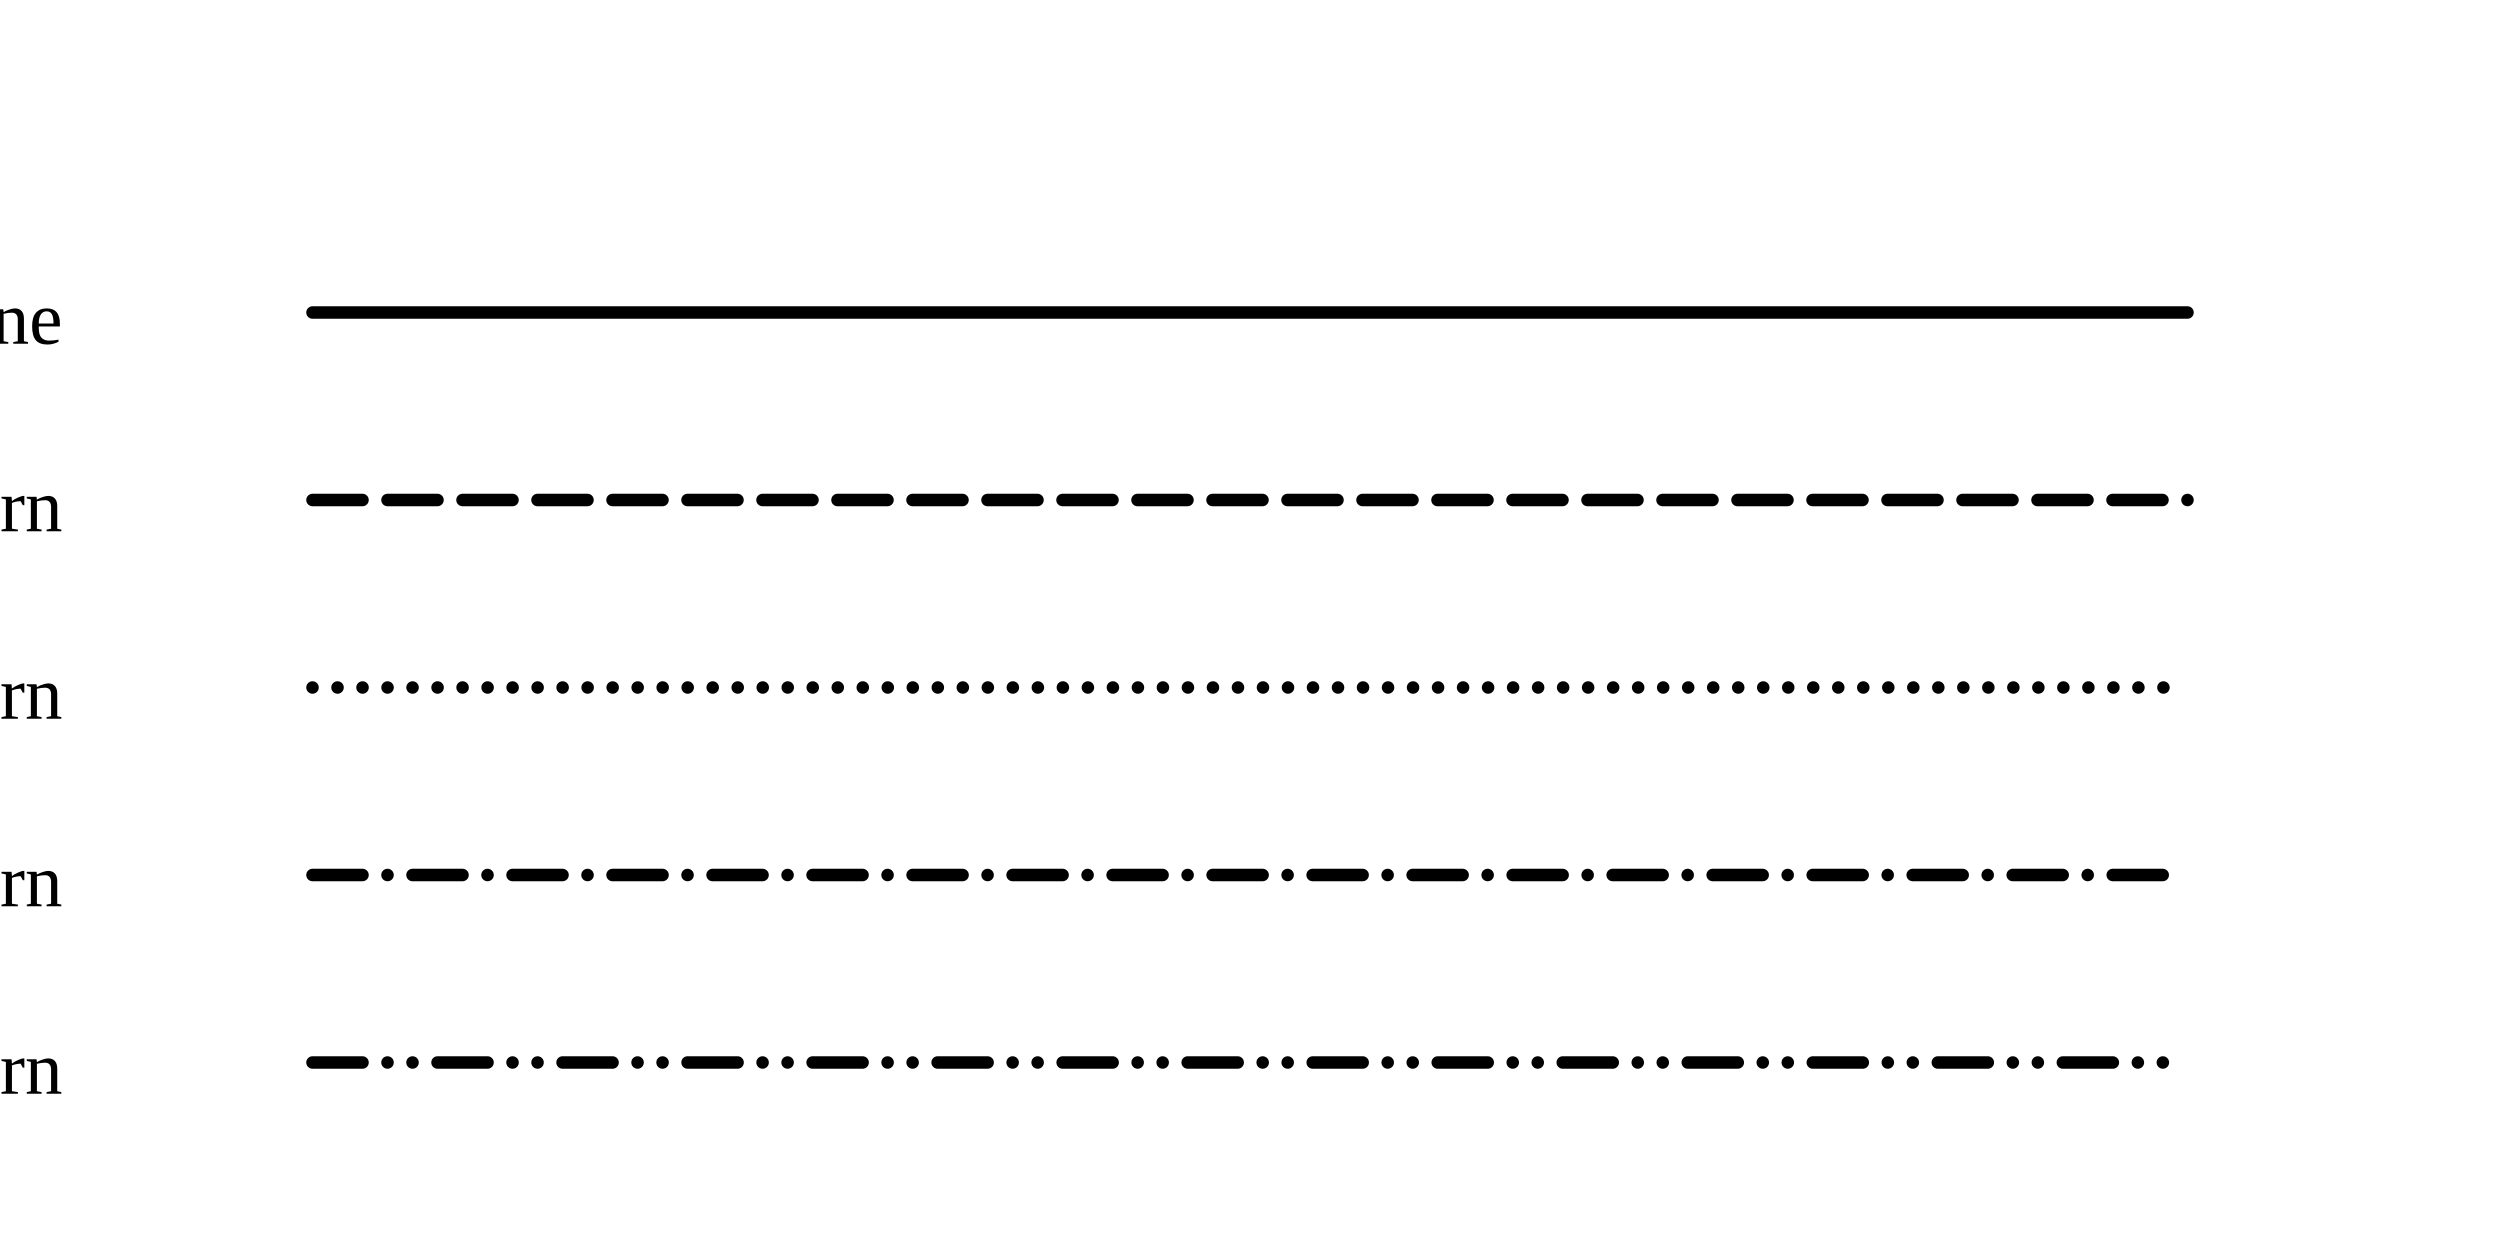
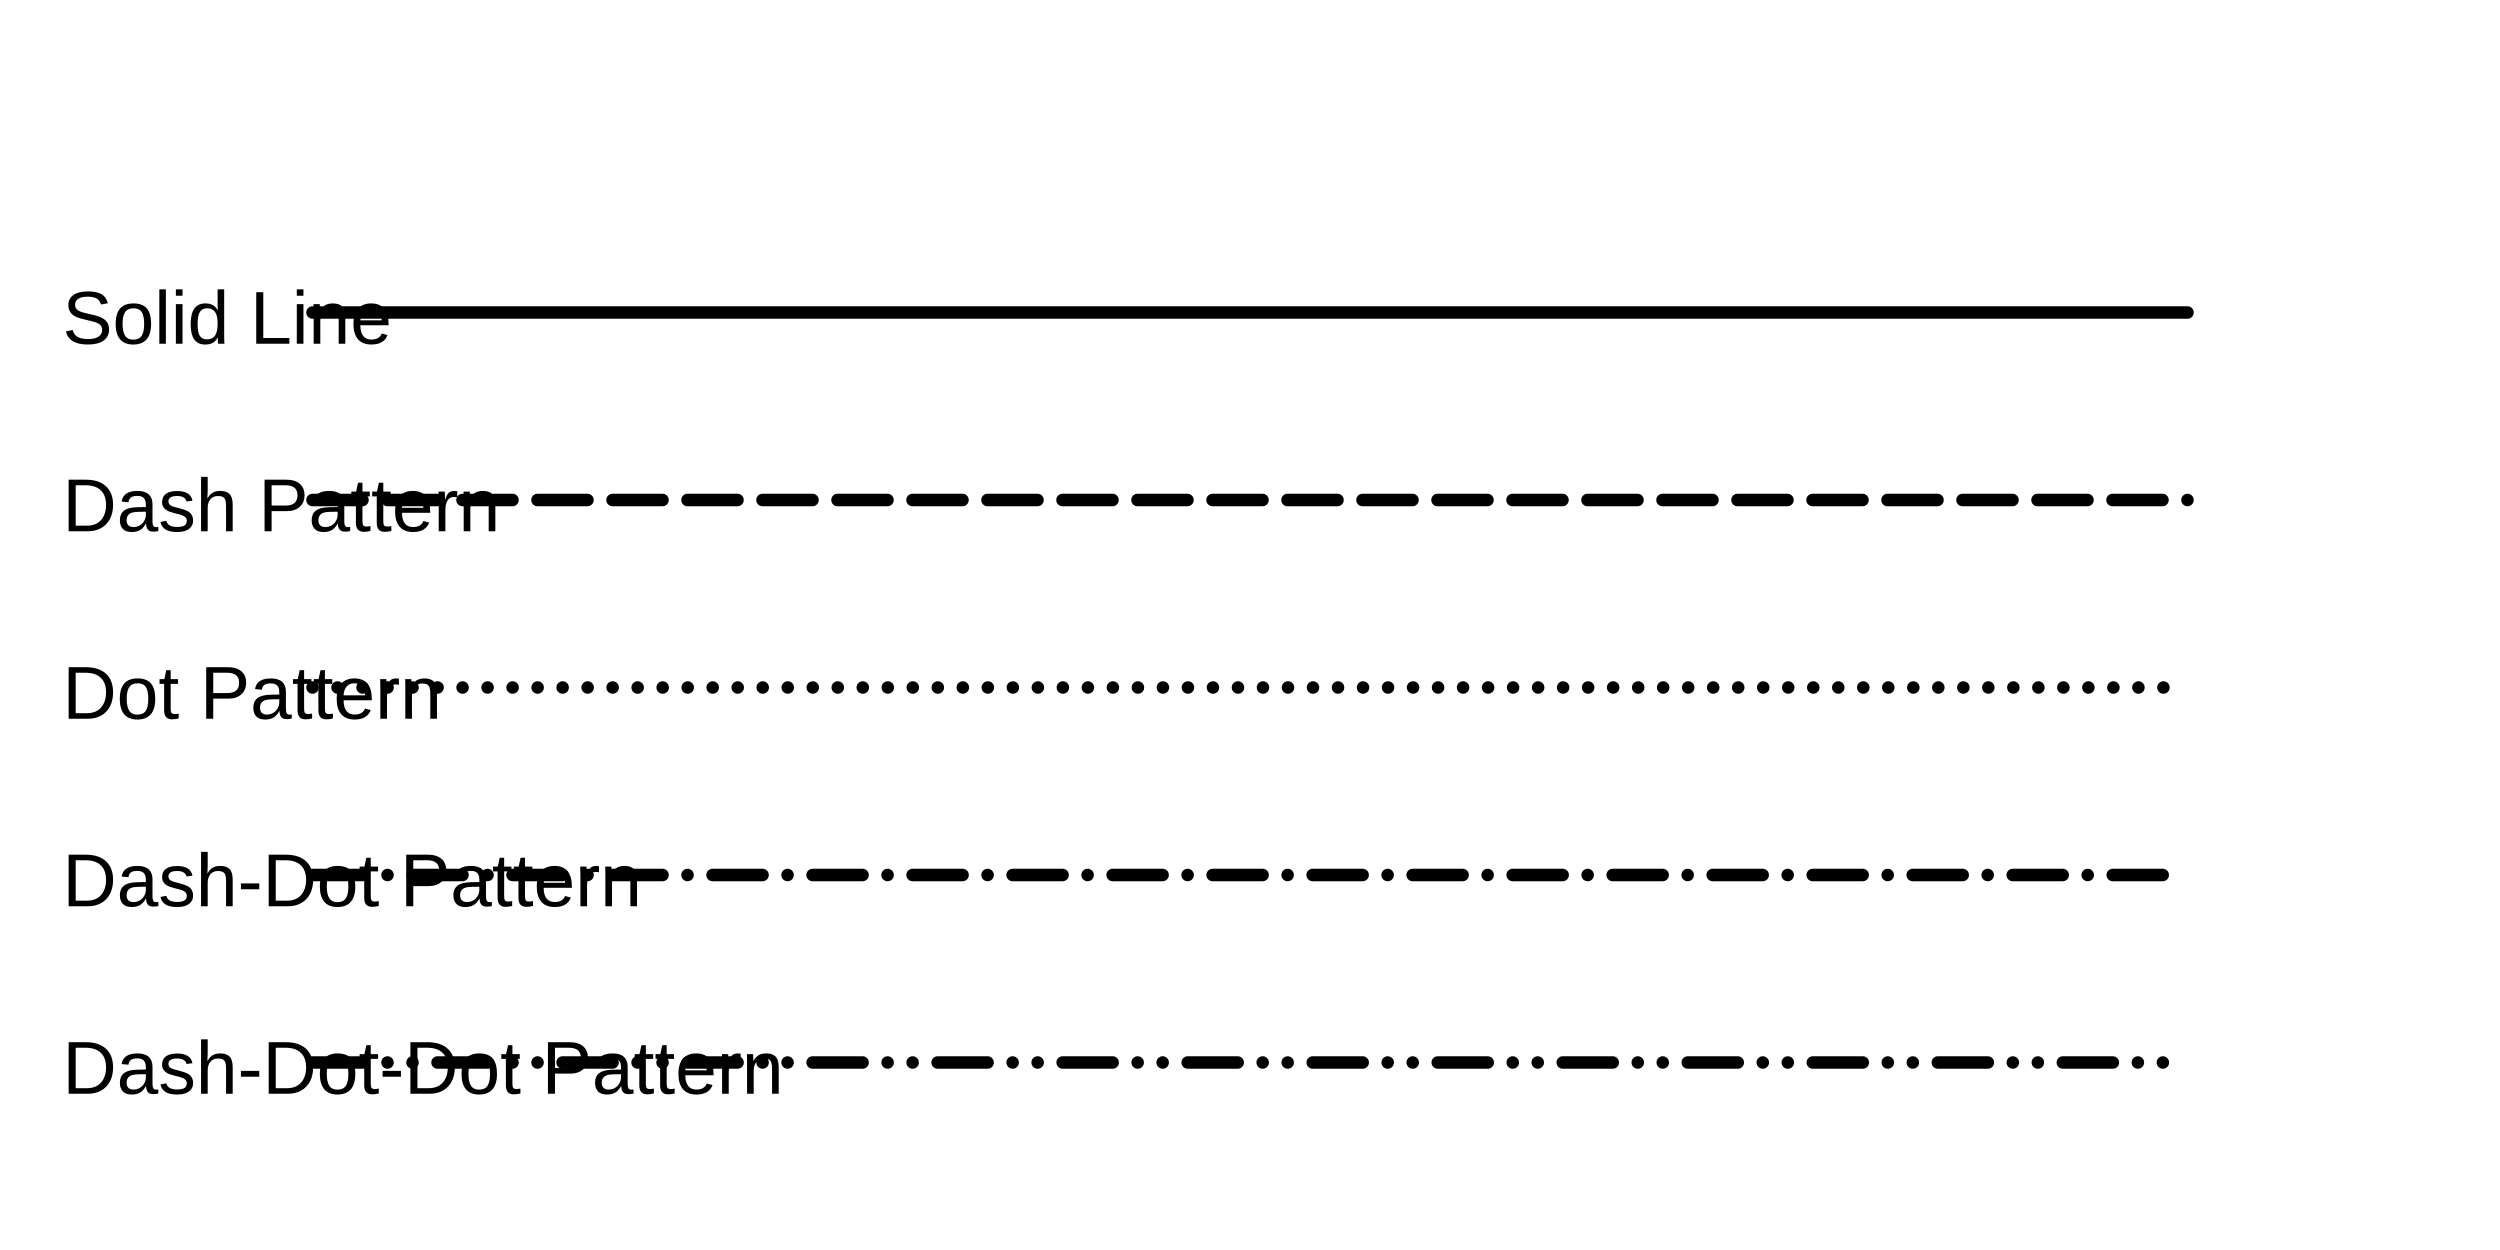
<svg xmlns="http://www.w3.org/2000/svg" baseProfile="full" height="200px" version="1.1" width="400px">
  <defs />
  <line stroke="black" stroke-linecap="round" stroke-width="2.0" x1="50" x2="350" y1="50" y2="50" />
-   <text font-size="12px" text-anchor="end" x="10" y="55">Solid Line</text>
+   <text font-family="Arial" font-size="12px" x="10" y="55">Solid Line</text>
  <line stroke="black" stroke-dasharray="8.0,4.0" stroke-linecap="round" stroke-width="2.0" x1="50" x2="350" y1="80" y2="80" />
-   <text font-size="12px" text-anchor="end" x="10" y="85">Dash Pattern</text>
+   <text font-family="Arial" font-size="12px" x="10" y="85">Dash Pattern</text>
  <line stroke="black" stroke-dasharray="0.002,4.0" stroke-linecap="round" stroke-width="2.0" x1="50" x2="350" y1="110" y2="110" />
-   <text font-size="12px" text-anchor="end" x="10" y="115">Dot Pattern</text>
+   <text font-family="Arial" font-size="12px" x="10" y="115">Dot Pattern</text>
  <line stroke="black" stroke-dasharray="8.0,4.0,0.002,4.0" stroke-linecap="round" stroke-width="2.0" x1="50" x2="350" y1="140" y2="140" />
-   <text font-size="12px" text-anchor="end" x="10" y="145">Dash-Dot Pattern</text>
+   <text font-family="Arial" font-size="12px" x="10" y="145">Dash-Dot Pattern</text>
  <line stroke="black" stroke-dasharray="8.0,4.0,0.002,4.0,0.002,4.0" stroke-linecap="round" stroke-width="2.0" x1="50" x2="350" y1="170" y2="170" />
-   <text font-size="12px" text-anchor="end" x="10" y="175">Dash-Dot-Dot Pattern</text>
+   <text font-family="Arial" font-size="12px" x="10" y="175">Dash-Dot-Dot Pattern</text>
</svg>
